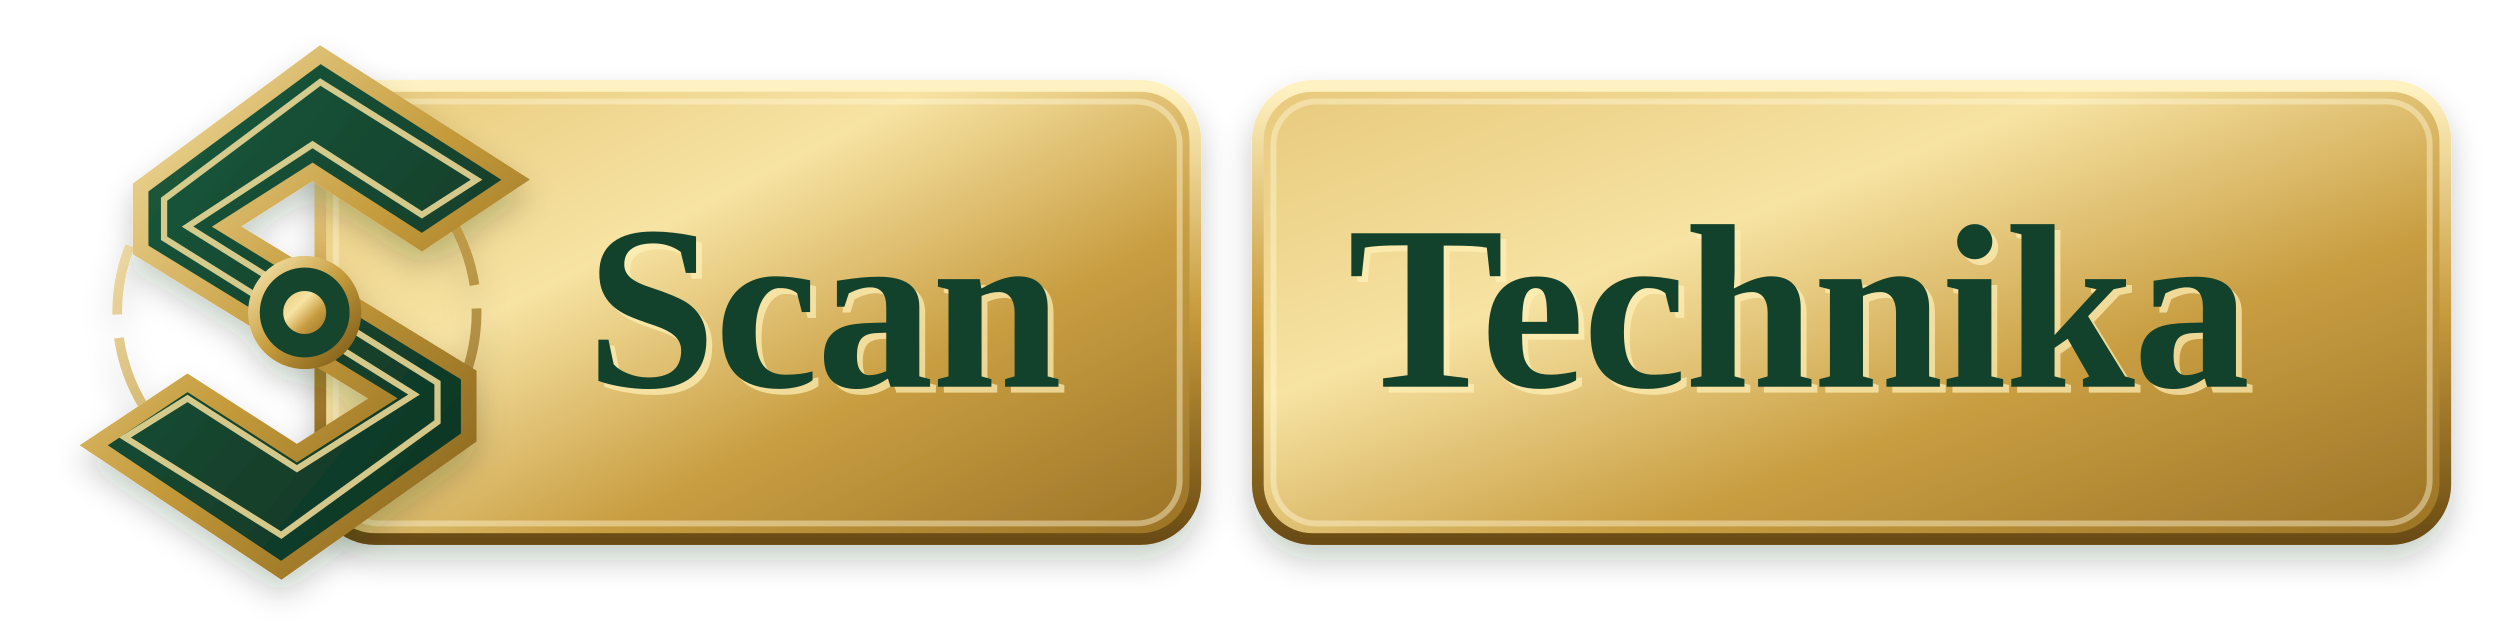
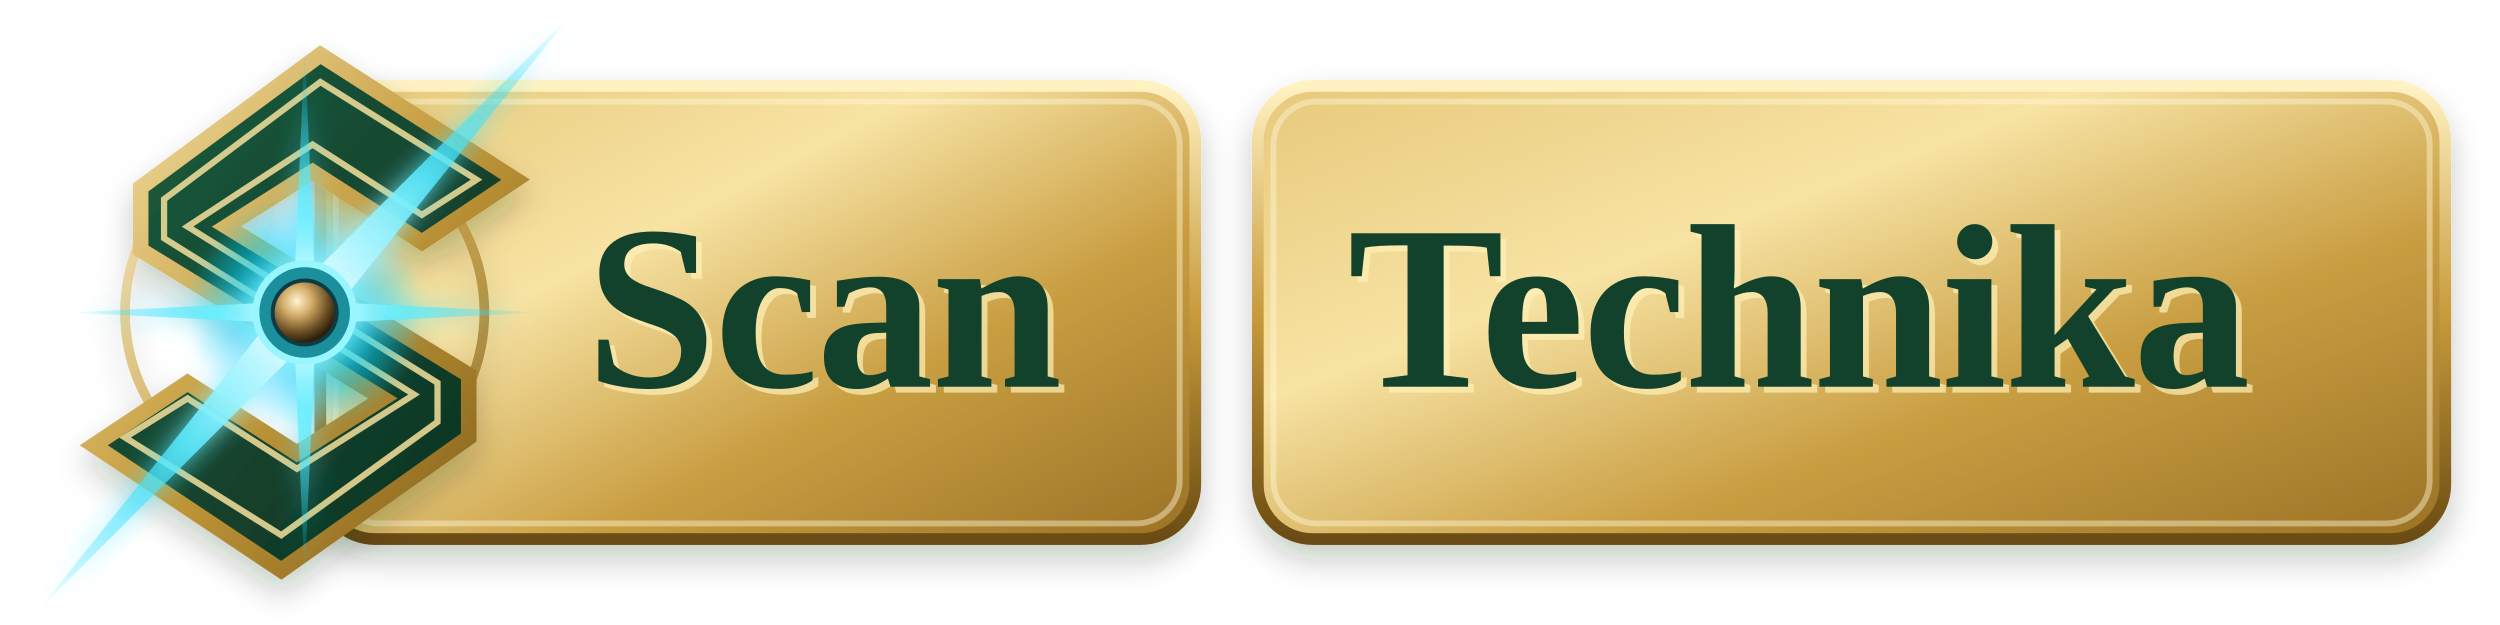
<svg xmlns="http://www.w3.org/2000/svg" viewBox="0 0 640 160" width="640" height="160" role="img" aria-label="Scan Technika logotipas">
  <defs>
    <linearGradient id="goldPlate" x1="0%" y1="0%" x2="100%" y2="100%">
      <stop offset="0%" stop-color="#E7C97B" />
      <stop offset="35%" stop-color="#F7E3A3" />
      <stop offset="65%" stop-color="#C99E42" />
      <stop offset="100%" stop-color="#9A7225" />
    </linearGradient>
    <linearGradient id="goldBorder" x1="0%" y1="0%" x2="0%" y2="100%">
      <stop offset="0%" stop-color="#FFF2C2" />
      <stop offset="50%" stop-color="#C89B3C" />
      <stop offset="100%" stop-color="#6B4C13" />
    </linearGradient>
    <linearGradient id="forestGreen" x1="0%" y1="0%" x2="100%" y2="100%">
      <stop offset="0%" stop-color="#1E6040" />
      <stop offset="50%" stop-color="#14452F" />
      <stop offset="100%" stop-color="#0D2F20" />
    </linearGradient>
    <linearGradient id="steelBevel" x1="0%" y1="0%" x2="100%" y2="100%">
      <stop offset="0%" stop-color="#F8E7B0" />
      <stop offset="50%" stop-color="#C49A3A" />
      <stop offset="100%" stop-color="#7B5917" />
    </linearGradient>
+     <radialGradient id="orbBronze" cx="38%" cy="32%" r="65%">
+       <stop offset="0%" stop-color="#FFF4D2" />
+       <stop offset="35%" stop-color="#D4AE6A" />
+       <stop offset="75%" stop-color="#6D5025" />
+       <stop offset="100%" stop-color="#2E1F0C" />
+     </radialGradient>
+     <radialGradient id="cyanHalo" cx="50%" cy="50%" r="50%">
+       <stop offset="0%" stop-color="#FFFFFF" stop-opacity="0.95" />
+       <stop offset="32%" stop-color="#7CF3FF" stop-opacity="0.8" />
+       <stop offset="65%" stop-color="#00D4FF" stop-opacity="0.32" />
+       <stop offset="100%" stop-color="#00D4FF" stop-opacity="0" />
+     </radialGradient>
+     <linearGradient id="rayDiag" x1="0%" y1="100%" x2="100%" y2="0%">
+       <stop offset="0%" stop-color="#00D4FF" stop-opacity="0" />
+       <stop offset="28%" stop-color="#5CEBFF" stop-opacity="0.85" />
+       <stop offset="50%" stop-color="#FFFFFF" stop-opacity="1" />
+       <stop offset="72%" stop-color="#5CEBFF" stop-opacity="0.85" />
+       <stop offset="100%" stop-color="#00D4FF" stop-opacity="0" />
+     </linearGradient>
+     <linearGradient id="rayVert" x1="0%" y1="0%" x2="0%" y2="100%">
+       <stop offset="0%" stop-color="#00D4FF" stop-opacity="0" />
+       <stop offset="32%" stop-color="#6DF0FF" stop-opacity="0.85" />
+       <stop offset="50%" stop-color="#FFFFFF" stop-opacity="1" />
+       <stop offset="68%" stop-color="#6DF0FF" stop-opacity="0.85" />
+       <stop offset="100%" stop-color="#00D4FF" stop-opacity="0" />
+     </linearGradient>
+     <linearGradient id="rayHoriz" x1="0%" y1="0%" x2="100%" y2="0%">
+       <stop offset="0%" stop-color="#00D4FF" stop-opacity="0" />
+       <stop offset="32%" stop-color="#6DF0FF" stop-opacity="0.85" />
+       <stop offset="50%" stop-color="#FFFFFF" stop-opacity="1" />
+       <stop offset="68%" stop-color="#6DF0FF" stop-opacity="0.85" />
+       <stop offset="100%" stop-color="#00D4FF" stop-opacity="0" />
+     </linearGradient>
    <filter id="softShadow" x="-8%" y="-12%" width="118%" height="132%">
      <feDropShadow dx="0" dy="4" stdDeviation="4" flood-color="#0C2418" flood-opacity="0.22" />
+     </filter>
+     <filter id="cyanGlow" x="-40%" y="-40%" width="180%" height="180%">
+       <feGaussianBlur stdDeviation="3.2" result="blur" />
+       <feMerge>
+         <feMergeNode in="blur" />
+         <feMergeNode in="SourceGraphic" />
+       </feMerge>
    </filter>
  </defs>
  <rect x="82" y="22" width="224" height="116" rx="14" fill="url(#goldPlate)" stroke="url(#goldBorder)" stroke-width="3" filter="url(#softShadow)" />
  <rect x="86" y="26" width="216" height="108" rx="11" fill="none" stroke="#FFF6D6" stroke-opacity="0.45" stroke-width="1.5" />
  <rect x="322" y="22" width="304" height="116" rx="14" fill="url(#goldPlate)" stroke="url(#goldBorder)" stroke-width="3" filter="url(#softShadow)" />
  <rect x="326" y="26" width="296" height="108" rx="11" fill="none" stroke="#FFF6D6" stroke-opacity="0.45" stroke-width="1.5" />
  <g font-family="Georgia, 'Times New Roman', serif" font-weight="700" font-size="60" letter-spacing="-0.5">
    <text x="150" y="99" fill="#FFF1B8" opacity="0.7" dx="1.5" dy="1.5">Scan</text>
    <text x="150" y="99" fill="#13422C">Scan</text>
    <text x="345" y="99" fill="#FFF1B8" opacity="0.7" dx="1.5" dy="1.5">Technika</text>
    <text x="345" y="99" fill="#13422C">Technika</text>
  </g>
-   <g transform="translate(14, 6)" filter="url(#softShadow)">
-     <circle cx="62" cy="74" r="46" fill="none" stroke="url(#steelBevel)" stroke-width="2.5" stroke-dasharray="18 6" opacity="0.75" />
-     <path d="M68 8 L118 40 L94 56 L66 38 L44 52 L106 90 L106 106 L58 140 L10 108 L34 92 L62 110 L84 96 L22 58 L22 42 Z" fill="url(#forestGreen)" stroke="url(#steelBevel)" stroke-width="4" stroke-linejoin="miter" />
-     <path d="M68 15 L108 40 L94 49 L66 31 L34 52 L98 92 L98 102 L58 131 L18 106 L34 96 L62 114 L92 95 L28 55 L28 45 Z" fill="none" stroke="#F6E09B" stroke-width="1.6" opacity="0.85" />
-     <circle cx="64" cy="74" r="13" fill="#14452F" stroke="url(#steelBevel)" stroke-width="3" />
-     <circle cx="64" cy="74" r="5.5" fill="url(#goldPlate)" />
+   <g transform="translate(14, 6)">
+     <g filter="url(#softShadow)">
+       <circle cx="64" cy="74" r="46" fill="none" stroke="url(#steelBevel)" stroke-width="2.5" opacity="0.75" />
+       <path d="M68 8 L118 40 L94 56 L66 38 L44 52 L106 90 L106 106 L58 140 L10 108 L34 92 L62 110 L84 96 L22 58 L22 42 Z" fill="url(#forestGreen)" stroke="url(#steelBevel)" stroke-width="4" stroke-linejoin="miter" />
+       <path d="M68 15 L108 40 L94 49 L66 31 L34 52 L98 92 L98 102 L58 131 L18 106 L34 96 L62 114 L92 95 L28 55 L28 45 Z" fill="none" stroke="#F6E09B" stroke-width="1.6" opacity="0.85" />
+     </g>
+     <g filter="url(#cyanGlow)">
+       <circle cx="64" cy="74" r="30" fill="url(#cyanHalo)" />
+       <polygon points="60,70 132,-2 68,78 -4,150" fill="url(#rayDiag)" />
+       <polygon points="64,6 67,74 64,142 61,74" fill="url(#rayVert)" />
+       <polygon points="4,74 64,71 124,74 64,77" fill="url(#rayHoriz)" />
+     </g>
+     <circle cx="64" cy="74" r="12.5" fill="#1B8F9C" stroke="#99F6FF" stroke-width="1.8" />
+     <circle cx="64" cy="74" r="8.2" fill="url(#orbBronze)" stroke="#0D3B42" stroke-width="1" />
  </g>
</svg>
